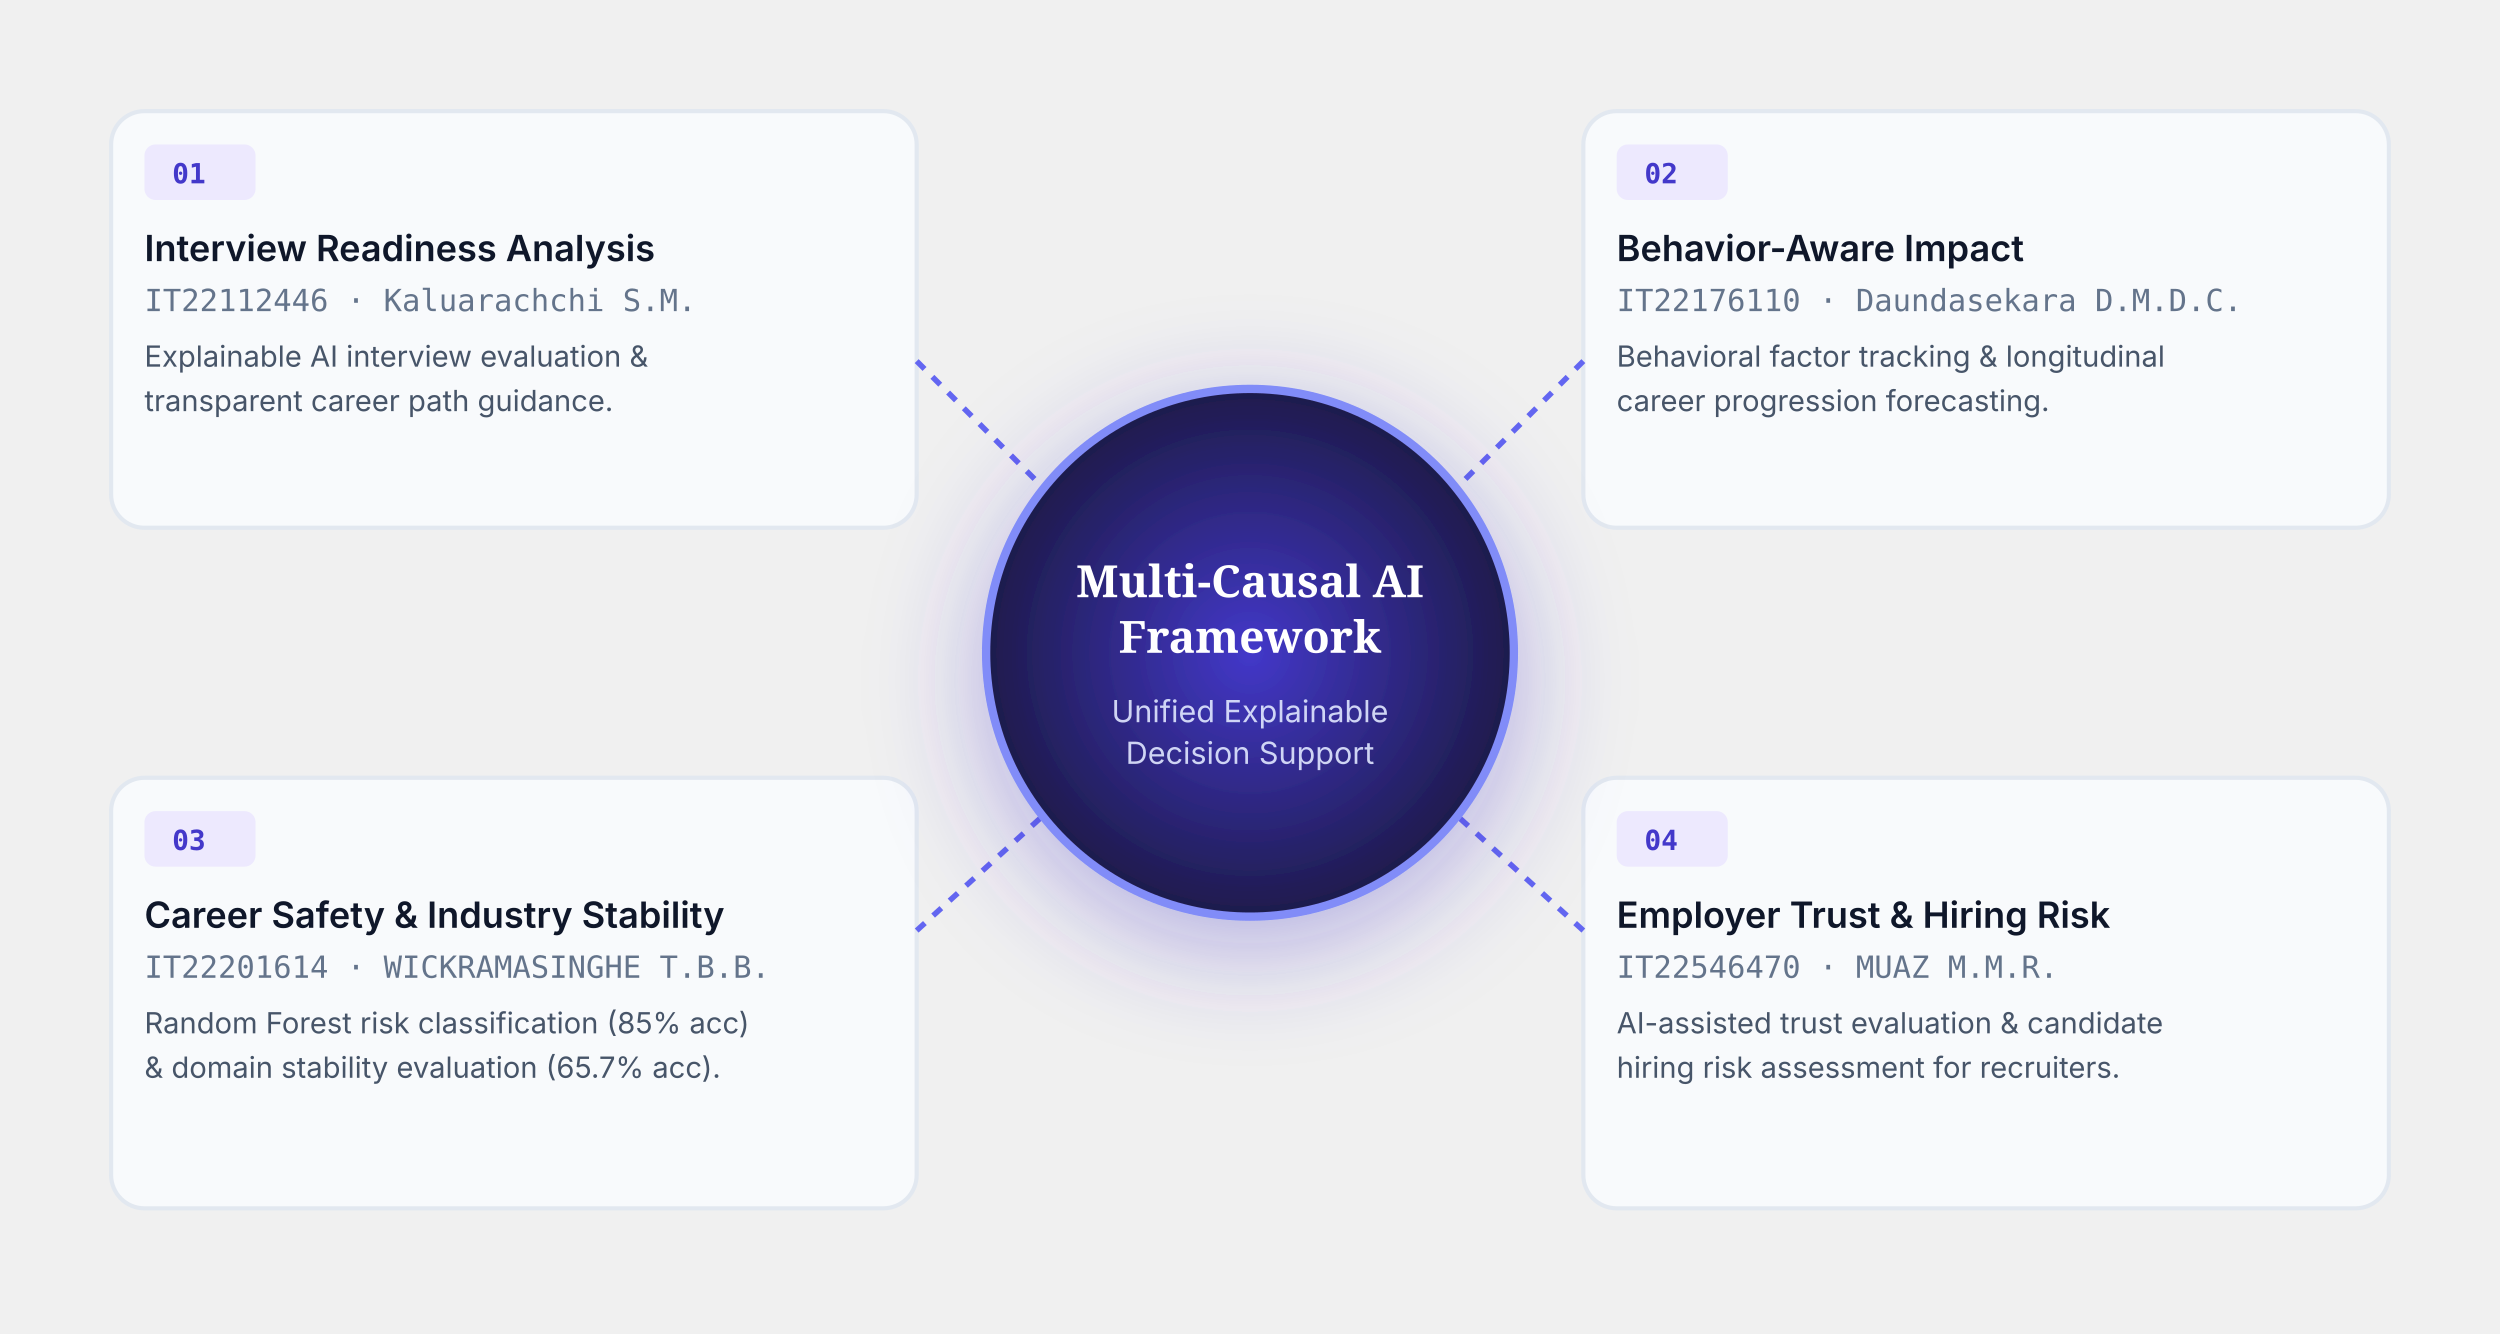
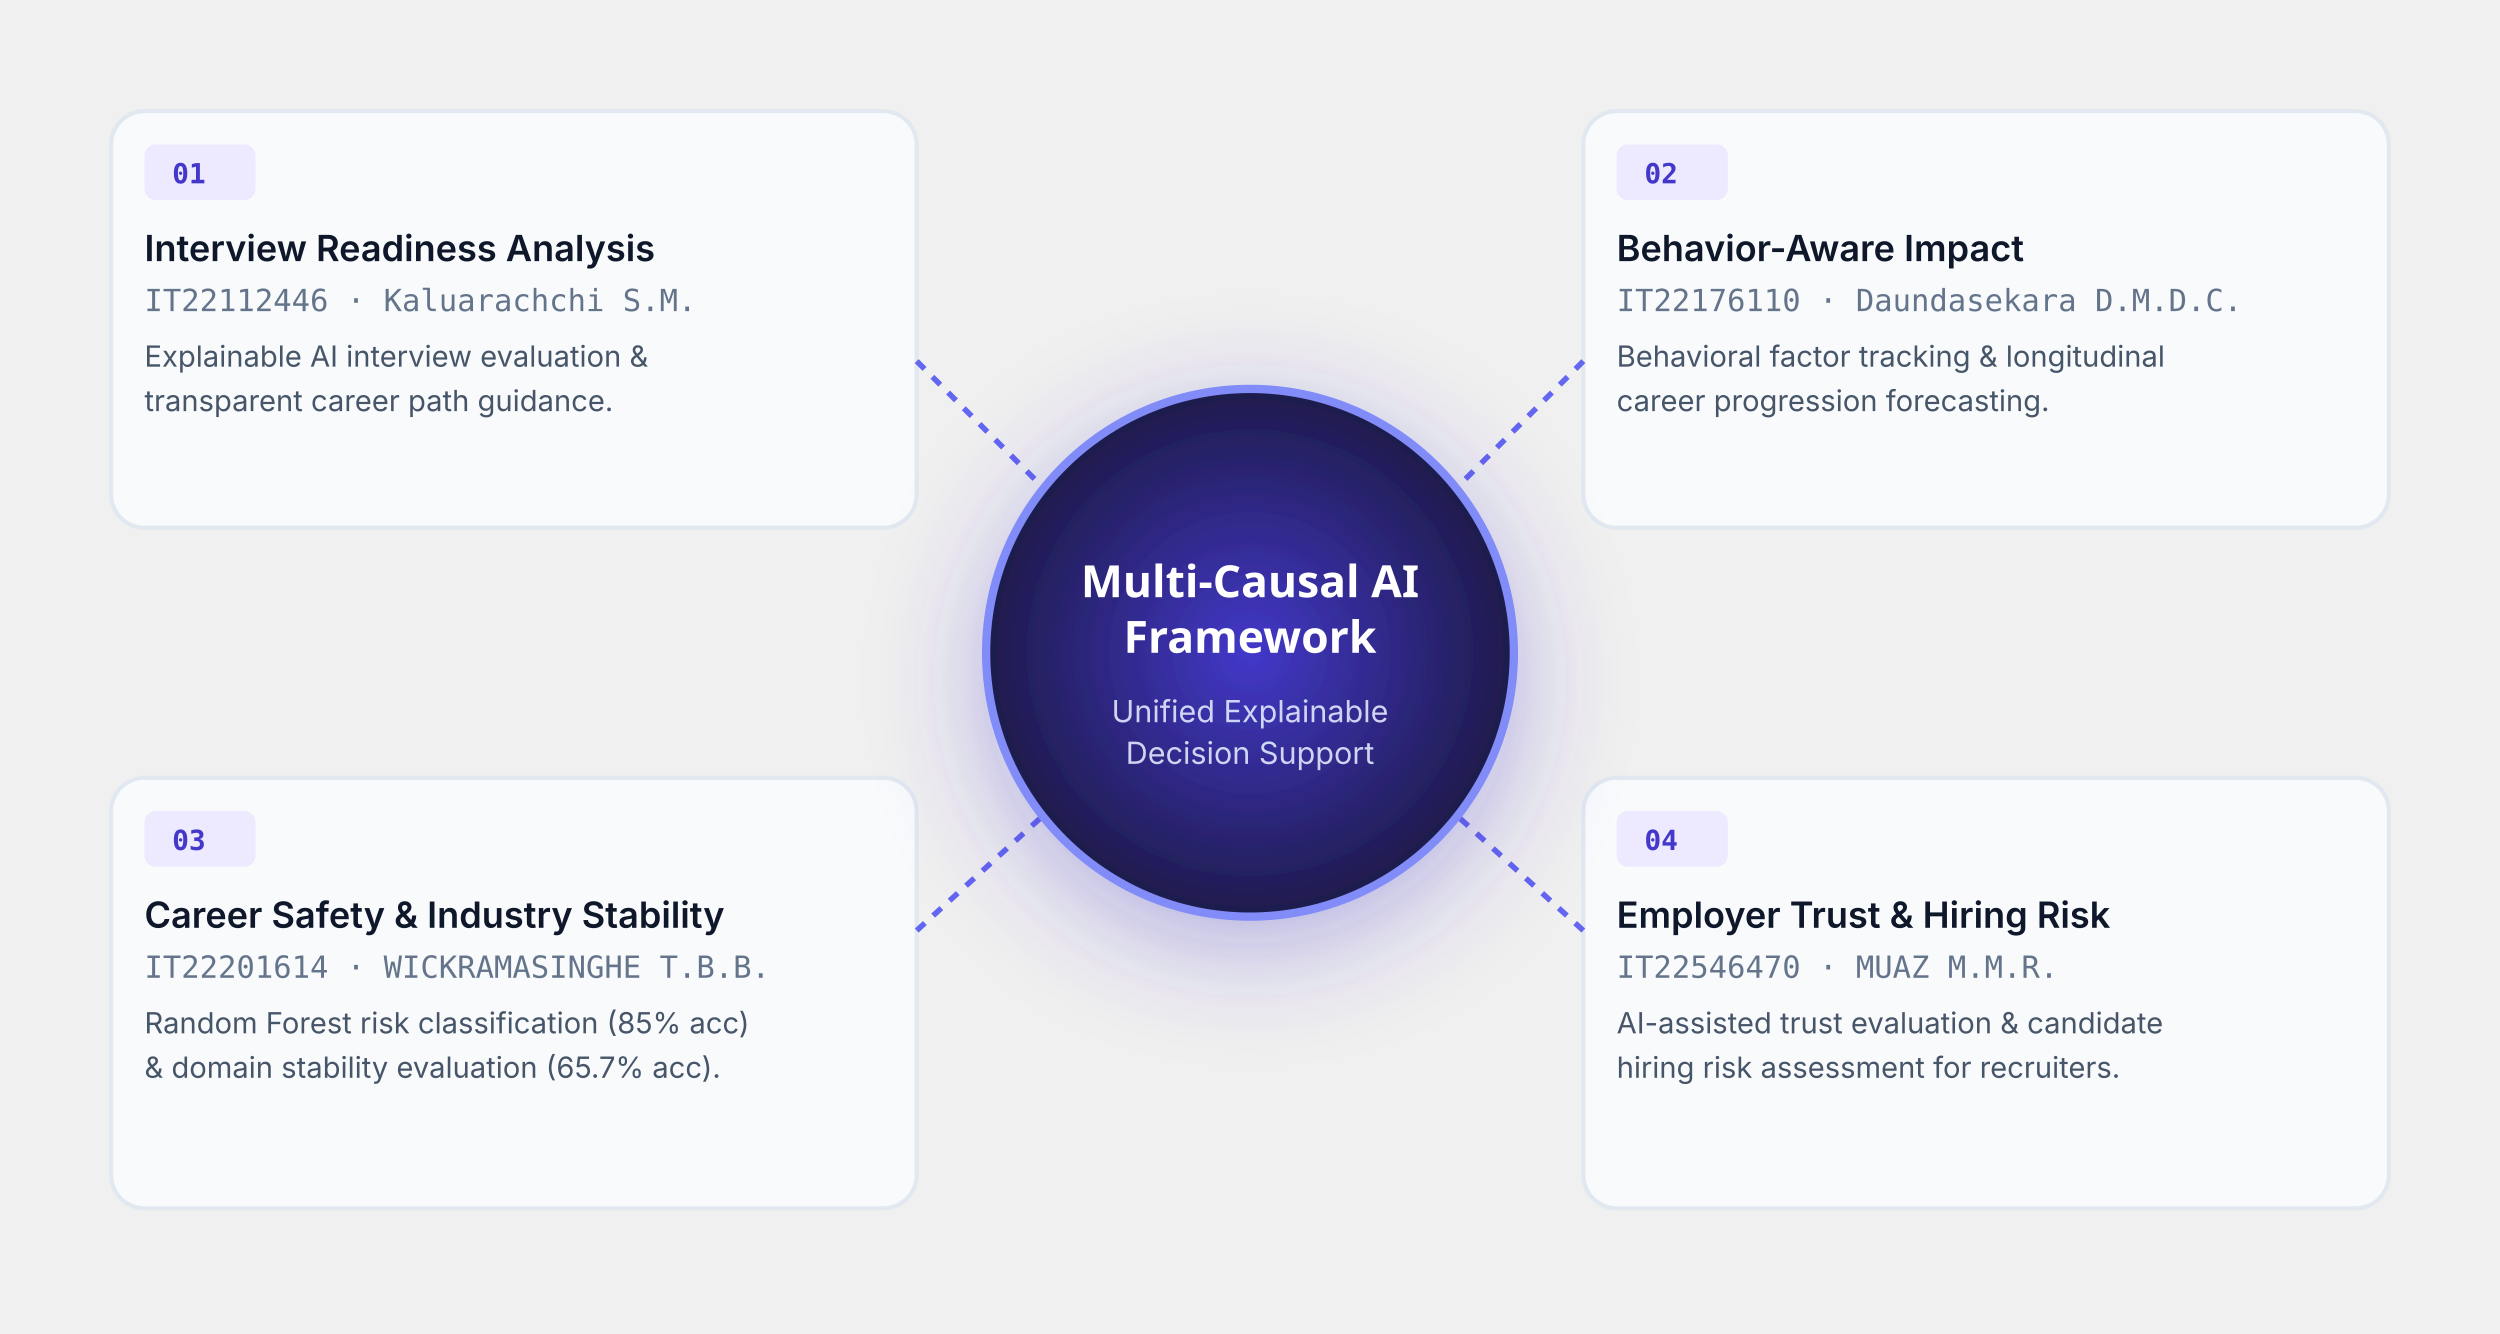
- <svg xmlns="http://www.w3.org/2000/svg" viewBox="0 0 900 480" width="100%" height="100%" style="background-color: #ffffff; border-radius: 12px; font-family: 'IBM Plex Sans', -apple-system, sans-serif;">
+ <svg xmlns="http://www.w3.org/2000/svg" viewBox="0 0 900 480" width="100%" height="100%" style="background-color: #ffffff; border-radius: 12px; font-family: 'Poppins', -apple-system, sans-serif;">
  <style>
    .comp-box { rx: 12; stroke-width: 1.5; transition: all 0.2s ease; }
    .comp-title { font-size: 13px; font-weight: 600; fill: #0f172a; }
    .comp-sub { font-size: 11px; fill: #64748b; font-family: 'IBM Plex Mono', monospace; }
    .comp-desc { font-size: 10.5px; fill: #475569; }
-     .center-title { font-family: 'Fraunces', serif; font-size: 16px; font-weight: 600; fill: #ffffff; text-anchor: middle; }
+     .center-title { font-family: 'Poppins', sans-serif; font-size: 16px; font-weight: 600; fill: #ffffff; text-anchor: middle; }
    .center-sub { font-size: 11px; fill: #e0e7ff; text-anchor: middle; opacity: 0.9; }
    .arrow-line { stroke: #6366f1; stroke-width: 2; stroke-dasharray: 4,4; }
  </style>
  <defs>
    <marker id="arrow" viewBox="0 0 10 10" refX="6" refY="5" markerWidth="6" markerHeight="6" orient="auto-start-reverse">
      <path d="M 0 1 L 8 5 L 0 9 z" fill="#6366f1" />
    </marker>
    <radialGradient id="hubGrad" cx="50%" cy="50%" r="50%">
      <stop offset="0%" stop-color="#4338ca" />
      <stop offset="100%" stop-color="#1e1b4b" />
    </radialGradient>
  </defs>
  <rect x="40" y="40" width="290" height="150" class="comp-box" fill="#f8fafc" stroke="#e2e8f0" />
  <rect x="52" y="52" width="40" height="20" rx="4" fill="#ede9fe" />
  <text x="62" y="66" fill="#4338ca" font-size="10" font-weight="700" font-family="'IBM Plex Mono', monospace">01</text>
  <text x="52" y="94" class="comp-title">Interview Readiness Analysis</text>
  <text x="52" y="112" class="comp-sub">IT22112446 · Kaluarachchi S.M.</text>
  <text x="52" y="132" class="comp-desc">Explainable AI interview evaluation &amp;</text>
  <text x="52" y="148" class="comp-desc">transparent career path guidance.</text>
  <rect x="570" y="40" width="290" height="150" class="comp-box" fill="#f8fafc" stroke="#e2e8f0" />
  <rect x="582" y="52" width="40" height="20" rx="4" fill="#ede9fe" />
  <text x="592" y="66" fill="#4338ca" font-size="10" font-weight="700" font-family="'IBM Plex Mono', monospace">02</text>
  <text x="582" y="94" class="comp-title">Behavior-Aware Impact</text>
  <text x="582" y="112" class="comp-sub">IT22176110 · Daundasekara D.M.D.C.</text>
  <text x="582" y="132" class="comp-desc">Behavioral factor tracking &amp; longitudinal</text>
  <text x="582" y="148" class="comp-desc">career progression forecasting.</text>
  <rect x="40" y="280" width="290" height="155" class="comp-box" fill="#f8fafc" stroke="#e2e8f0" />
  <rect x="52" y="292" width="40" height="20" rx="4" fill="#ede9fe" />
  <text x="62" y="306" fill="#4338ca" font-size="10" font-weight="700" font-family="'IBM Plex Mono', monospace">03</text>
  <text x="52" y="334" class="comp-title">Career Safety &amp; Industry Stability</text>
  <text x="52" y="352" class="comp-sub">IT22201614 · WICKRAMASINGHE T.B.B.</text>
  <text x="52" y="372" class="comp-desc">Random Forest risk classification (85% acc)</text>
  <text x="52" y="388" class="comp-desc">&amp; domain stability evaluation (65.7% acc).</text>
  <rect x="570" y="280" width="290" height="155" class="comp-box" fill="#f8fafc" stroke="#e2e8f0" />
  <rect x="582" y="292" width="40" height="20" rx="4" fill="#ede9fe" />
  <text x="592" y="306" fill="#4338ca" font-size="10" font-weight="700" font-family="'IBM Plex Mono', monospace">04</text>
  <text x="582" y="334" class="comp-title">Employer Trust &amp; Hiring Risk</text>
  <text x="582" y="352" class="comp-sub">IT22546470 · MUAZ M.M.R.</text>
  <text x="582" y="372" class="comp-desc">AI-assisted trust evaluation &amp; candidate</text>
  <text x="582" y="388" class="comp-desc">hiring risk assessment for recruiters.</text>
  <line x1="330" y1="130" x2="385" y2="185" class="arrow-line" marker-end="url(#arrow)" />
  <line x1="570" y1="130" x2="515" y2="185" class="arrow-line" marker-end="url(#arrow)" />
  <line x1="330" y1="335" x2="385" y2="285" class="arrow-line" marker-end="url(#arrow)" />
  <line x1="570" y1="335" x2="515" y2="285" class="arrow-line" marker-end="url(#arrow)" />
  <circle cx="450" cy="235" r="95" fill="url(#hubGrad)" stroke="#818cf8" stroke-width="3" filter="drop-shadow(0 10px 20px rgba(67, 56, 202, 0.35))" />
  <text x="450" y="215" class="center-title">Multi-Causal AI</text>
  <text x="450" y="235" class="center-title" font-size="13px">Framework</text>
  <text x="450" y="260" class="center-sub">Unified Explainable</text>
  <text x="450" y="275" class="center-sub">Decision Support</text>
</svg>
